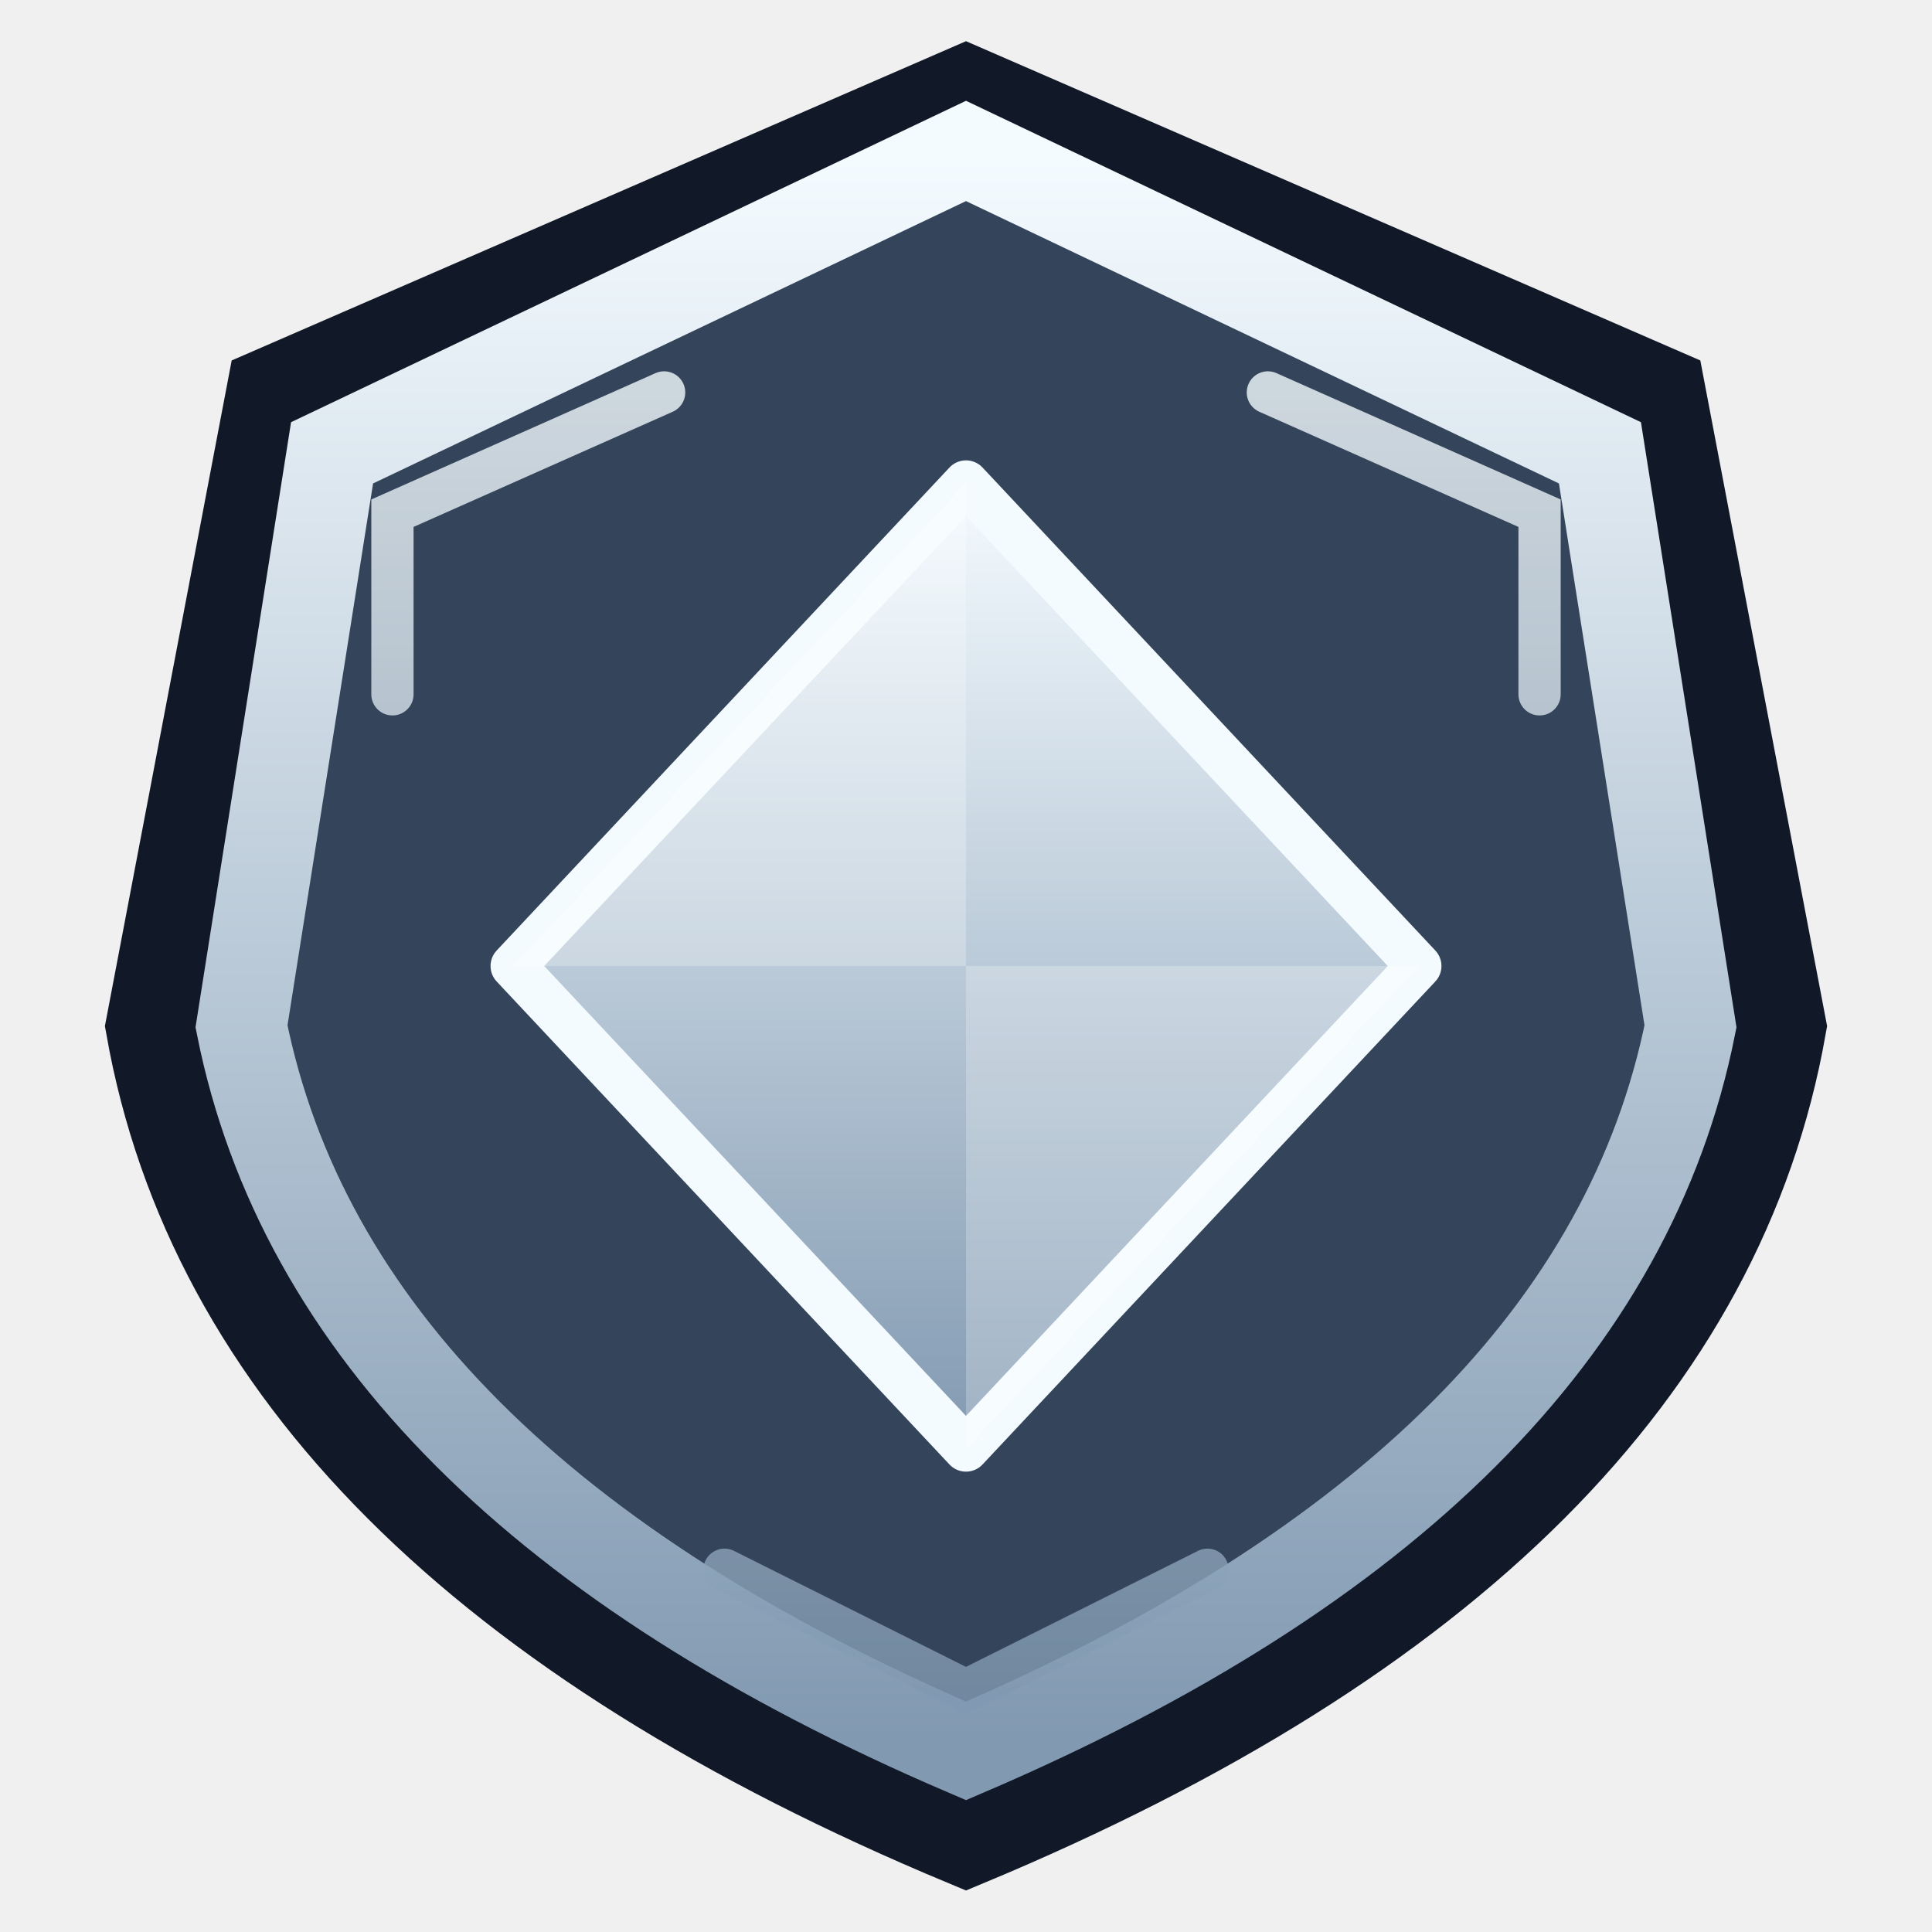
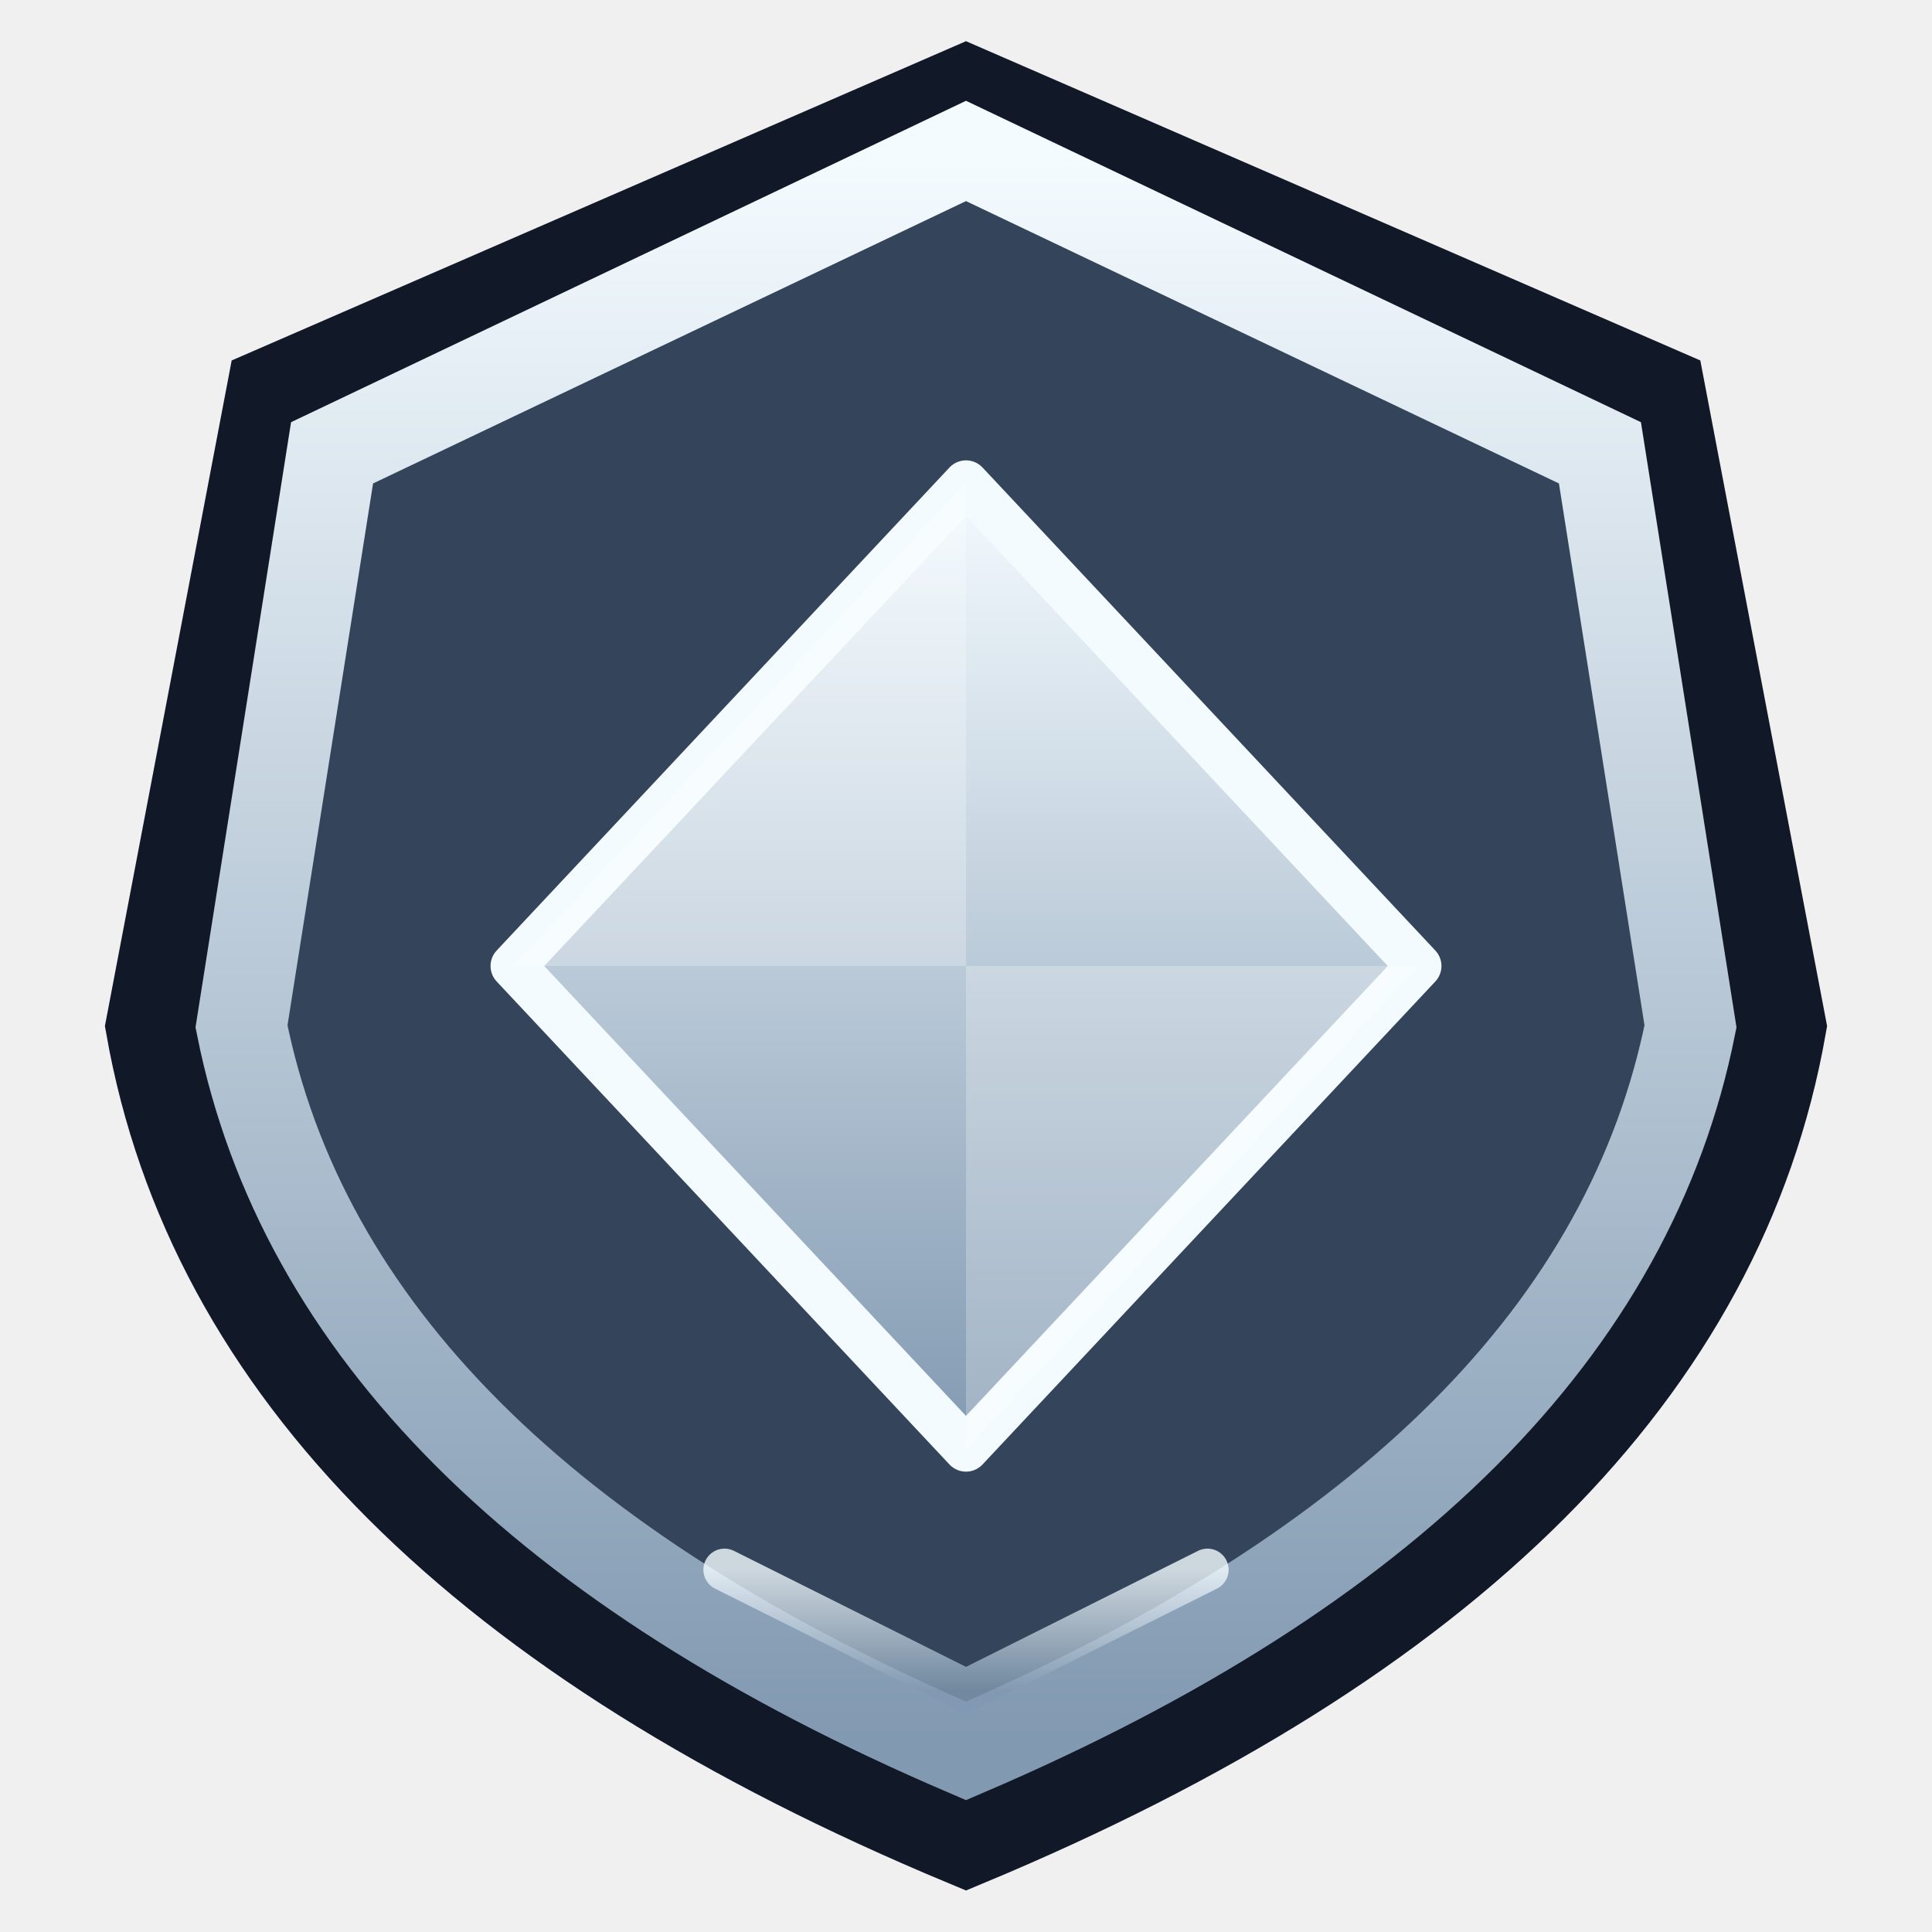
<svg xmlns="http://www.w3.org/2000/svg" viewBox="0 0 64 64">
  <defs>
    <linearGradient id="metal" x2="0" y2="1">
      <stop stop-color="#f4fbff" />
      <stop offset="1" stop-color="#8199b1" />
    </linearGradient>
  </defs>
  <path d="M32 3 55 13 59 34Q56 51 32 61 8 51 5 34L9 13Z" fill="#34445a" stroke="#111827" stroke-width="3" />
  <path d="M32 5 53 15 56 34Q53 49 32 58 11 49 8 34L11 15Z" fill="none" stroke="url(#metal)" stroke-width="3" />
  <path d="M32 16 47 32 32 48 17 32Z" fill="url(#metal)" stroke="#f4fbff" stroke-width="1.5" stroke-linejoin="round" />
  <path d="M32 16V32H17Z M32 32H47L32 48Z" fill="#fff" opacity=".24" />
-   <path d="M13 23V17L22 13M51 23V17L42 13M24 52L32 56 40 52" fill="none" stroke="url(#metal)" stroke-width="1.4" stroke-linecap="round" opacity=".8" />
+   <path d="M24 52L32 56 40 52" fill="none" stroke="url(#metal)" stroke-width="1.4" stroke-linecap="round" opacity=".8" />
</svg>
